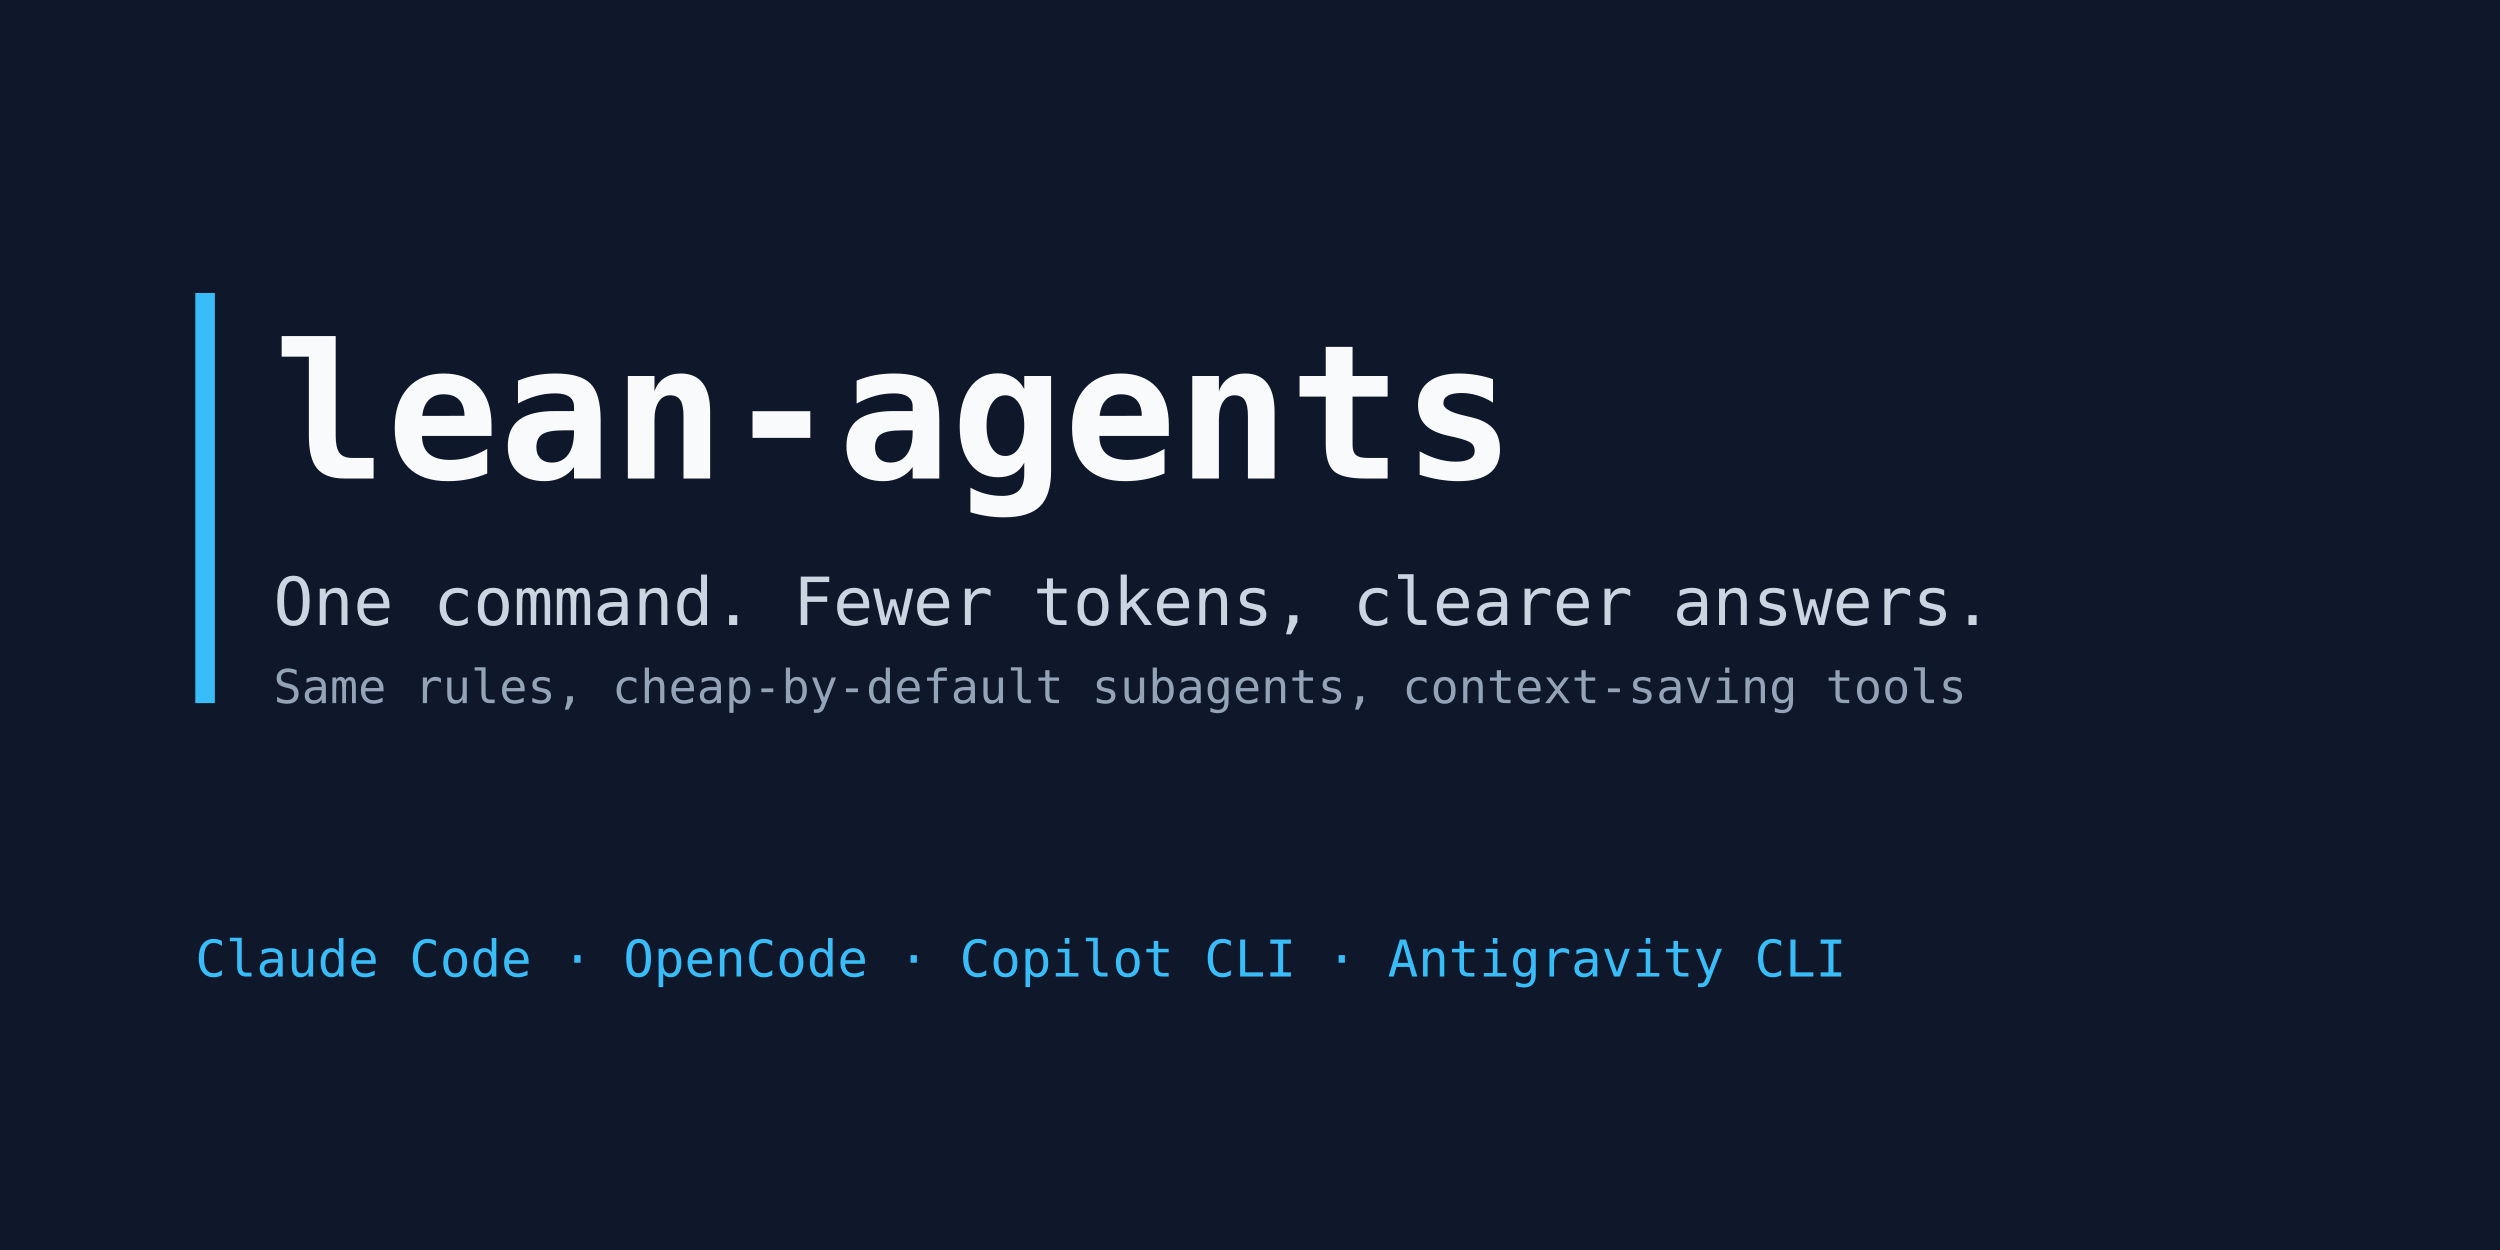
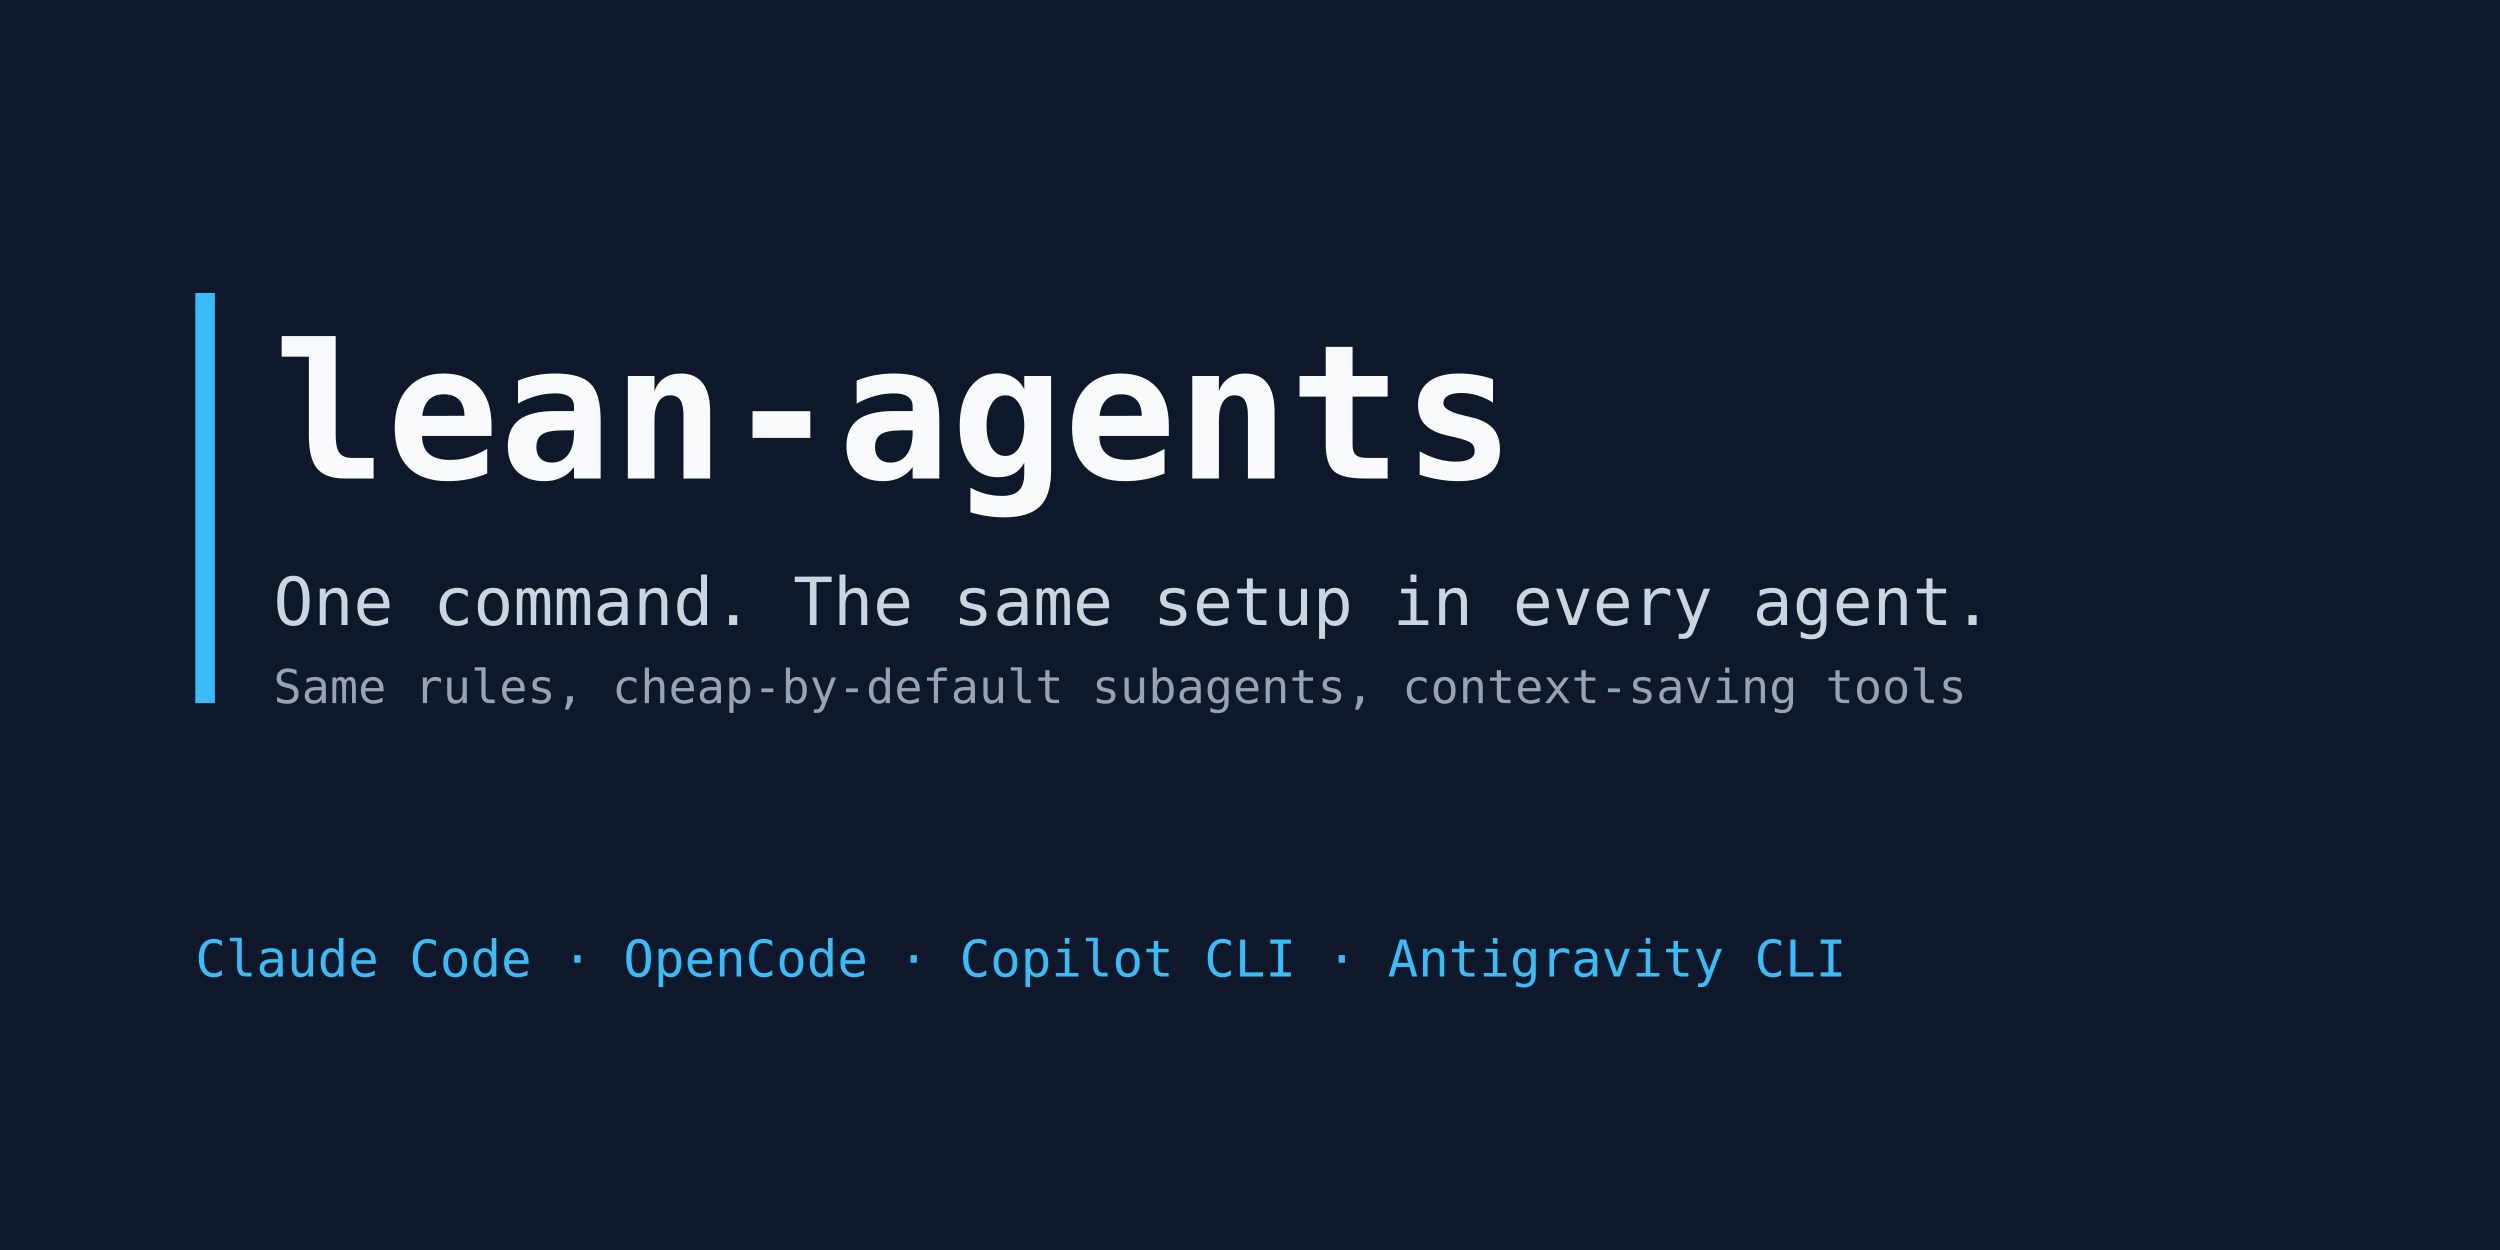
<svg xmlns="http://www.w3.org/2000/svg" viewBox="0 0 1280 640" width="1280" height="640" role="img" aria-label="lean-agents: one setup for Claude Code, OpenCode, Copilot CLI and Antigravity CLI">
  <rect width="1280" height="640" fill="#0f172a" />
  <rect x="100" y="150" width="10" height="210" fill="#38bdf8" />
  <g font-family="ui-monospace, SFMono-Regular, Menlo, Consolas, 'DejaVu Sans Mono', monospace" fill="#f8fafc">
    <text x="140" y="245" font-size="96" font-weight="700">lean-agents</text>
-     <text x="140" y="320" font-size="34" fill="#cbd5e1">One command. Fewer tokens, clearer answers.</text>
+     <text x="140" y="320" font-size="34" fill="#cbd5e1">One command. The same setup in every agent.</text>
    <text x="140" y="360" font-size="24" fill="#94a3b8">Same rules, cheap-by-default subagents, context-saving tools</text>
    <text x="100" y="500" font-size="26" fill="#38bdf8">Claude Code · OpenCode · Copilot CLI · Antigravity CLI</text>
  </g>
</svg>
